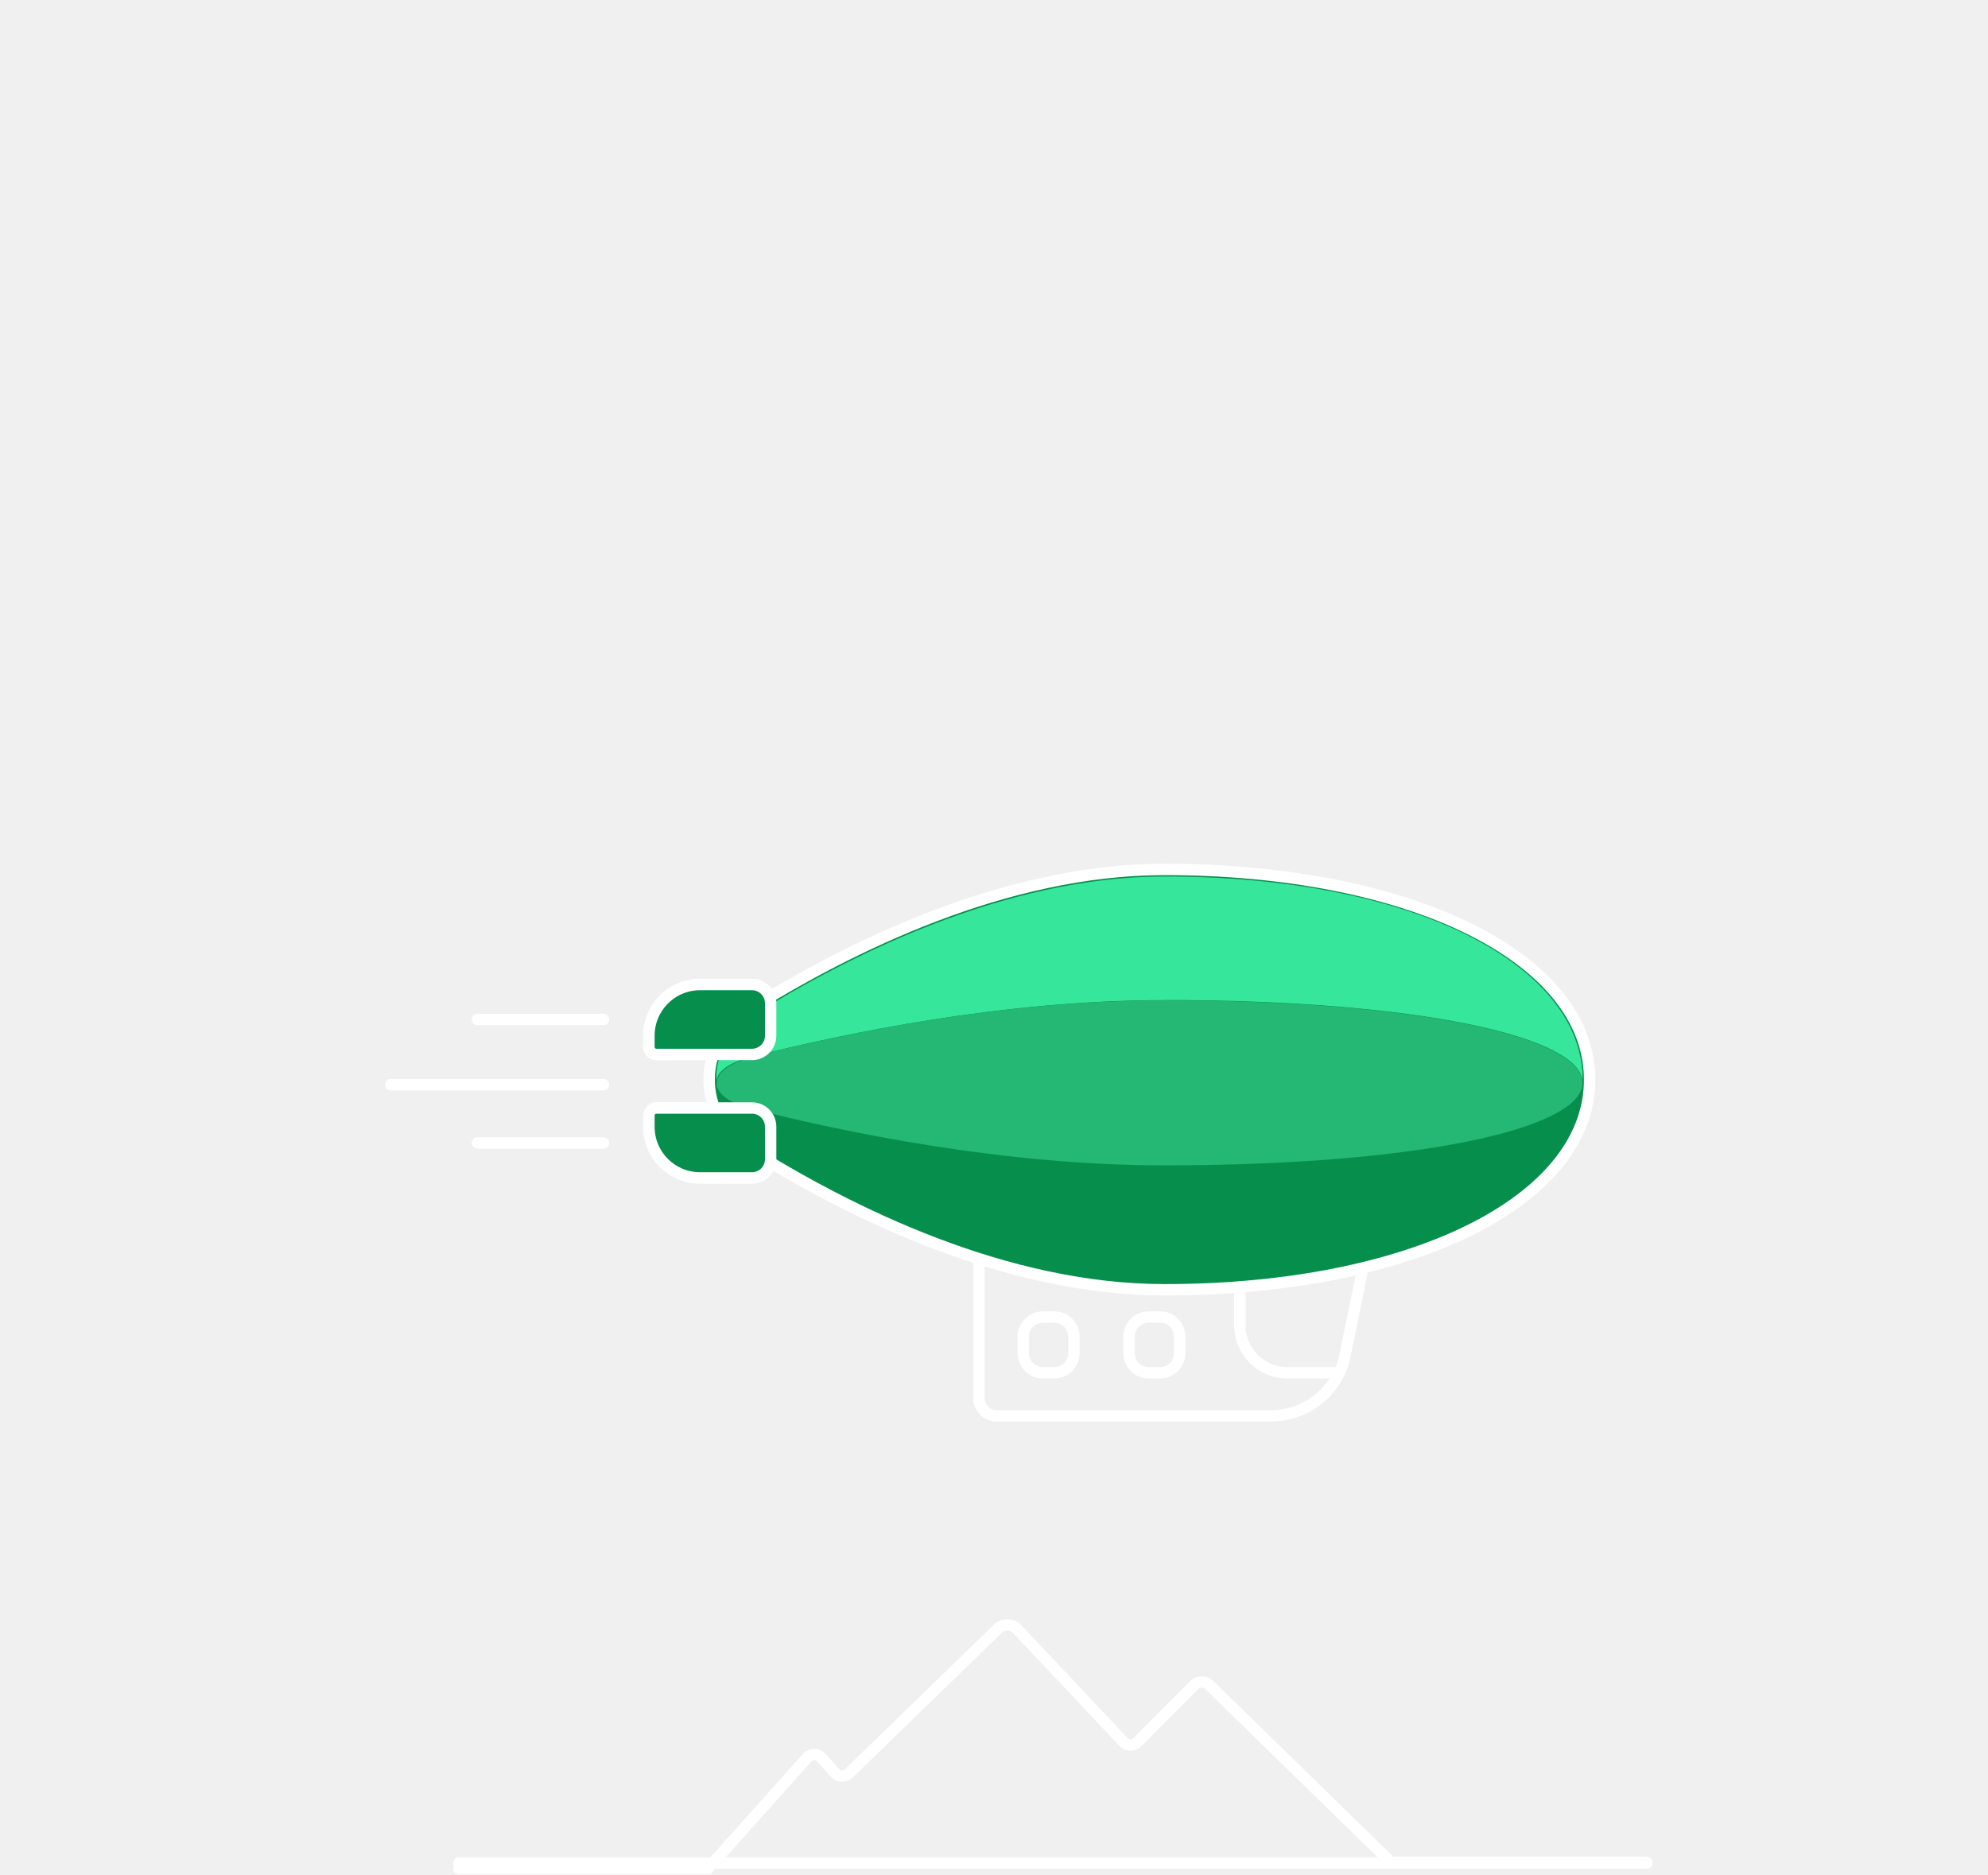
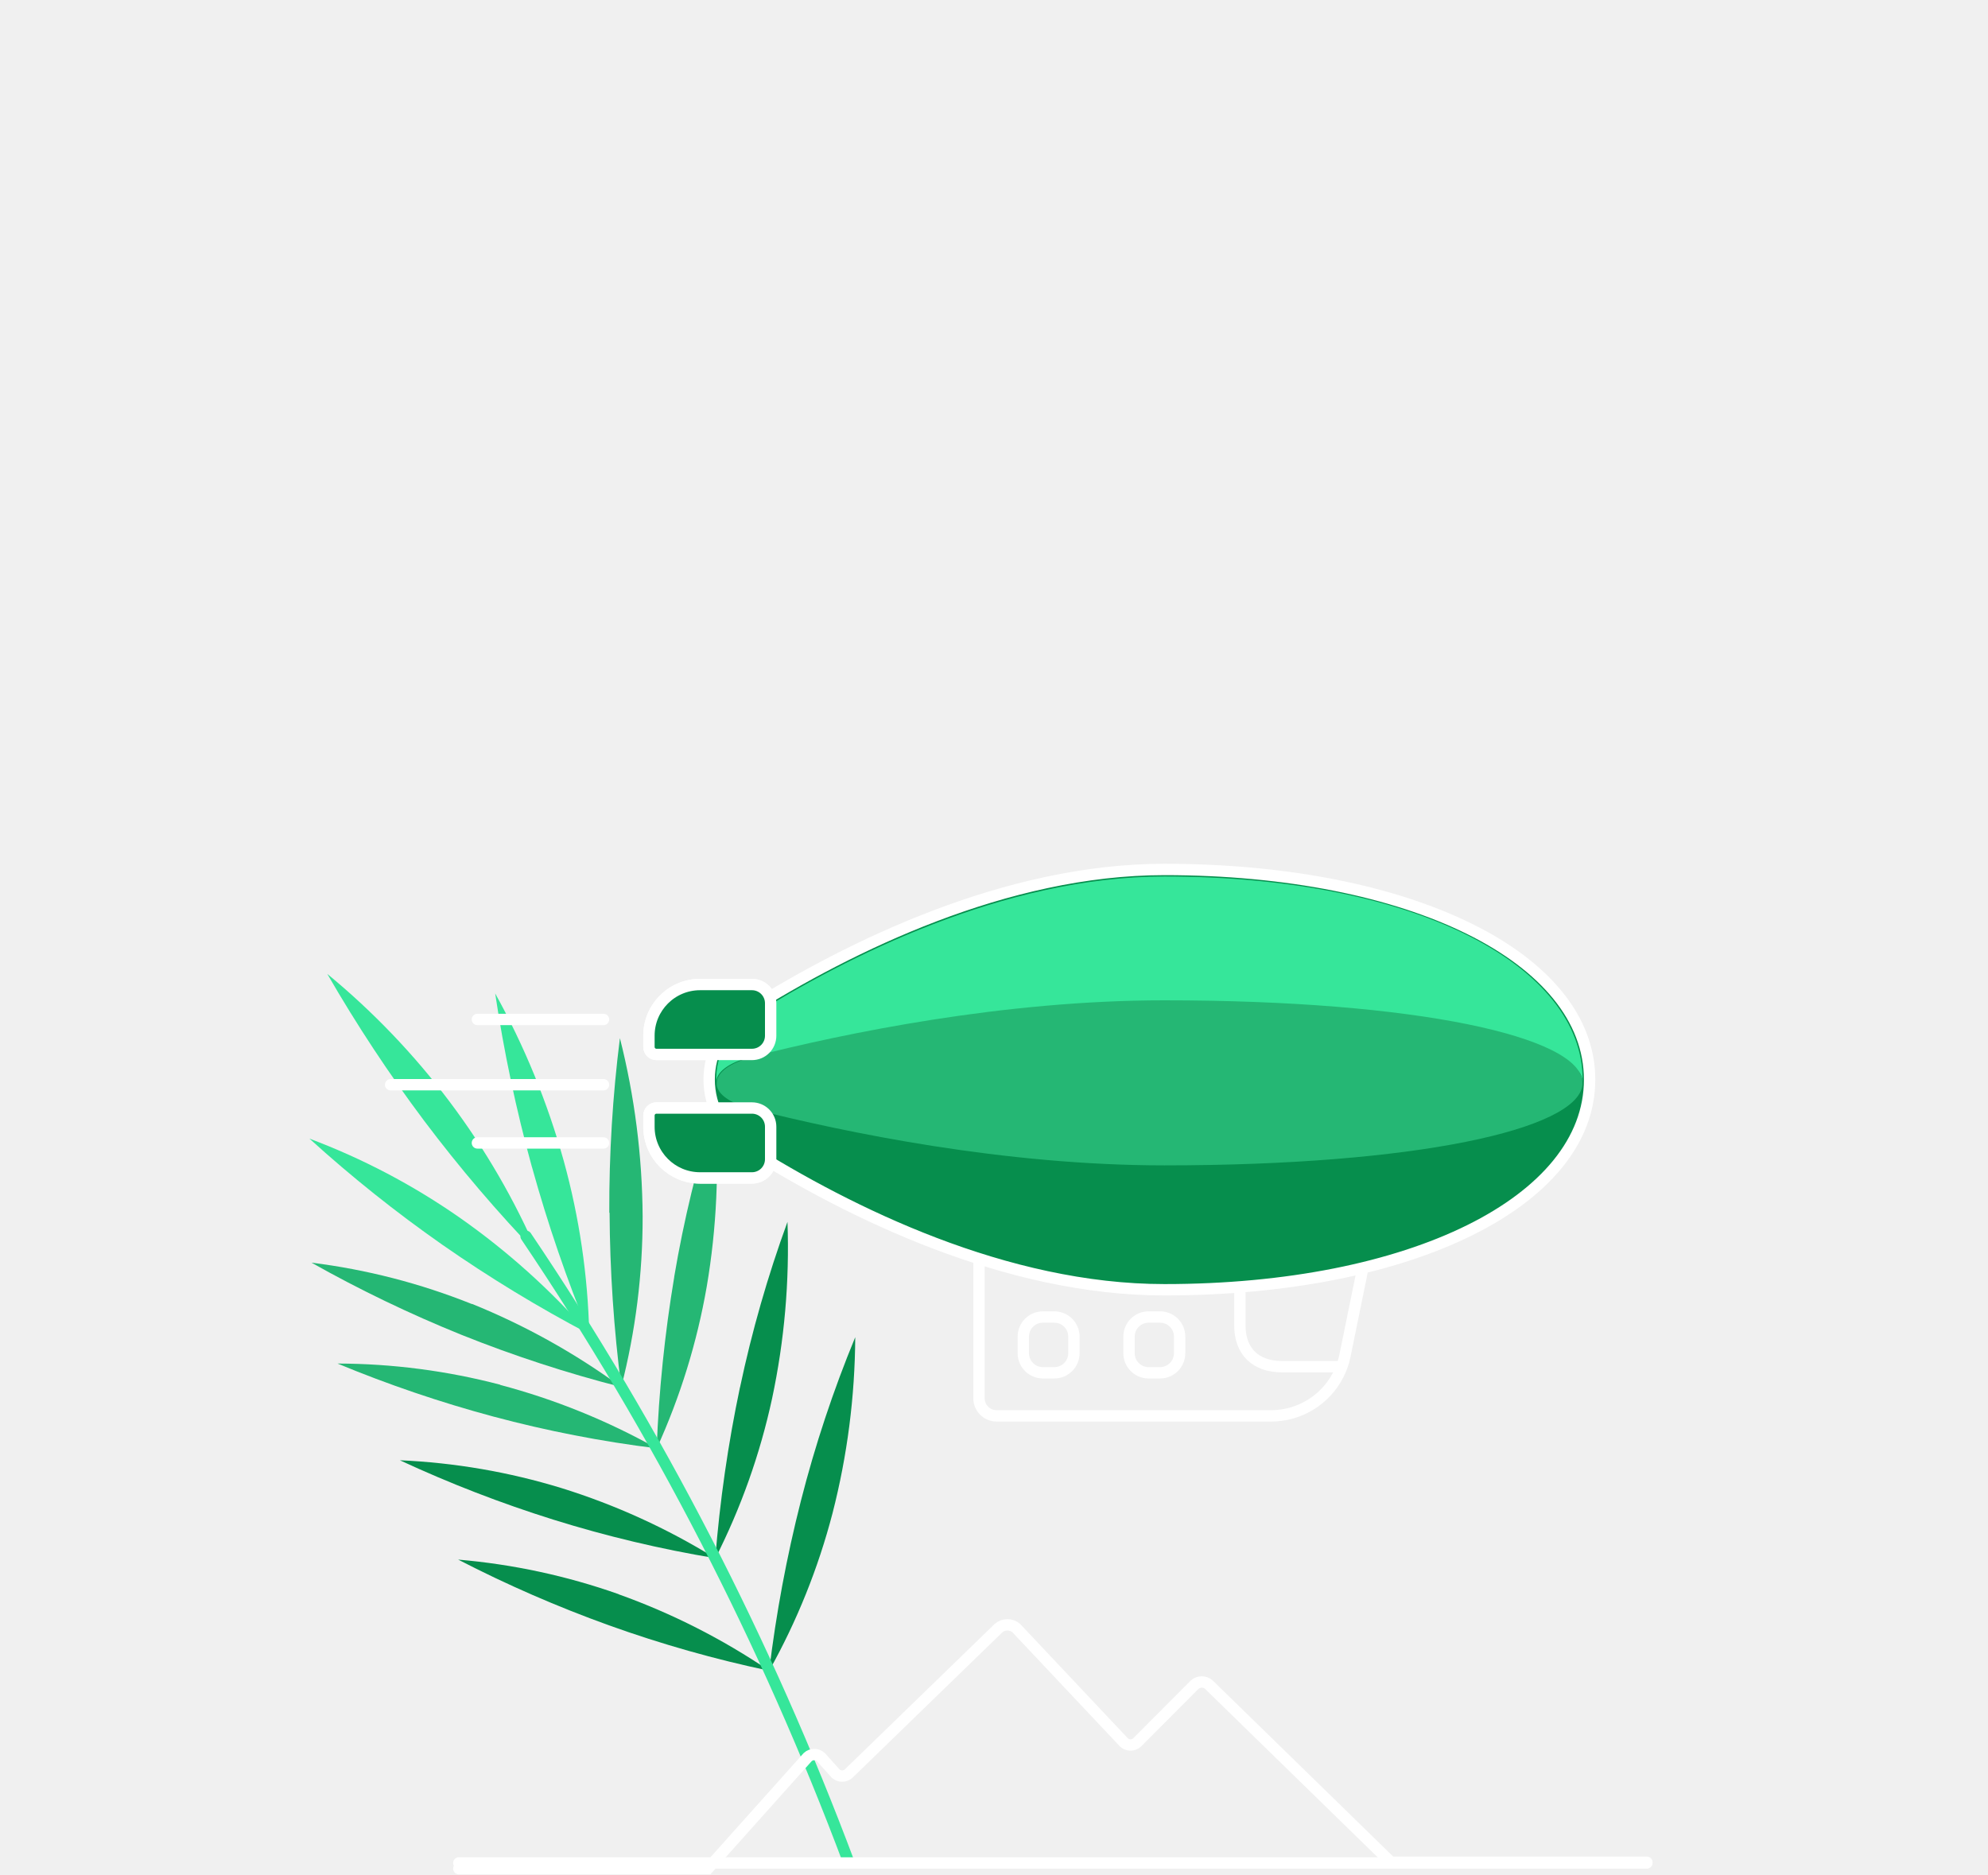
- <svg xmlns="http://www.w3.org/2000/svg" xmlns:xlink="http://www.w3.org/1999/xlink" viewBox="0 0 350 330">
+ <svg xmlns="http://www.w3.org/2000/svg" xmlns:xlink="http://www.w3.org/1999/xlink" id="prize-icon-1" viewBox="0 0 350 330">
+   <defs>
+     <clipPath id="window">
+       <path d="M275,225.43H257.87a17.6,17.6,0,0,1-17.52-17.58V170a17.6,17.6,0,0,1,17.52-17.58H275A17.6,17.6,0,0,1,292.51,170v37.83A17.61,17.61,0,0,1,275,225.43Z" />
+     </clipPath>
+   </defs>
+   <g clip-path="url(#window)">
+     <g transform="translate(220 160)">
+       <line x1="28.18" y1="38.34" x2="91.09" y2="38.34" fill="none" stroke="rgba(255, 255, 255, 0)" stroke-linecap="round" stroke-miterlimit="10" stroke-width="2">
+         <animateTransform attributeName="transform" type="translate" to="-200" dur="2s" begin="2.7s" fill="freeze" />
+         <animate attributeName="stroke" values="             rgba(255, 255, 255, 0);             rgba(255, 255, 255, 1);             rgba(255, 255, 255, 1);             rgba(255, 255, 255, 0)           " keyTimes="0; 0.1; 0.9; 1" begin="2.8s" dur="2s" fill="freeze" />
+       </line>
+       <path d="M41.77,97.54H77.06a12.4,12.4,0,1,1,24.8,0h17.93" transform="translate(-40.77 -69.46)" fill="none" stroke="rgba(255, 255, 255, 0)" stroke-linecap="round" stroke-miterlimit="10" stroke-width="2">
+         <animateTransform attributeName="transform" type="translate" to="-200, -69.46" dur="2s" begin="2.7s" fill="freeze" />
+         <animate attributeName="stroke" values="             rgba(255, 255, 255, 0);             rgba(255, 255, 255, 1);             rgba(255, 255, 255, 1);             rgba(255, 255, 255, 0)           " keyTimes="0; 0.1; 0.9; 1" begin="2.8s" dur="2s" fill="freeze" />
+       </path>
+       <line x1="218.19" y1="23.72" x2="257.97" y2="23.72" fill="none" stroke="rgba(255, 255, 255, 0)" stroke-linecap="round" stroke-miterlimit="10" stroke-width="2">
+         <animateTransform attributeName="transform" type="translate" to="-200" dur="2s" begin="2.7s" fill="freeze" />
+         <animate attributeName="stroke" values="             rgba(255, 255, 255, 0);             rgba(255, 255, 255, 1);             rgba(255, 255, 255, 1);             rgba(255, 255, 255, 0)           " keyTimes="0; 0.1; 0.9; 1" begin="2.8s" dur="2s" fill="freeze" />
+       </line>
+       <path d="M278.75,82.91H251.39a12.4,12.4,0,1,0-24.8,0H208.65" transform="translate(-40.77 -69.46)" fill="none" stroke="#fff" stroke-linecap="round" stroke-miterlimit="10" stroke-width="2">
+         <animateTransform attributeName="transform" type="translate" to="-200, -69.46" dur="2s" begin="2.7s" fill="freeze" />
+         <animate attributeName="stroke" values="             rgba(255, 255, 255, 0);             rgba(255, 255, 255, 1);             rgba(255, 255, 255, 1);             rgba(255, 255, 255, 0)           " keyTimes="0; 0.1; 0.9; 1" begin="2.8s" dur="2s" fill="freeze" />
+       </path>
+       <line x1="246.24" y1="13.45" x2="268.43" y2="13.45" fill="none" stroke="#fff" stroke-linecap="round" stroke-miterlimit="10" stroke-width="2">
+         <animateTransform attributeName="transform" type="translate" to="-200" dur="2s" begin="2.7s" fill="freeze" />
+         <animate attributeName="stroke" values="             rgba(255, 255, 255, 0);             rgba(255, 255, 255, 1);             rgba(255, 255, 255, 1);             rgba(255, 255, 255, 0)           " keyTimes="0; 0.1; 0.9; 1" begin="2.8s" dur="2s" fill="freeze" />
+       </line>
+     </g>
+   </g>
  <g>
-     <g id="engine-1">
-       <path d="M123.23,173.34h9.16a3.29,3.29,0,0,1,3.29,3.3v5.71a3.29,3.29,0,0,1-3.29,3.3H115.57a1.32,1.32,0,0,1-1.32-1.32v-2a9,9,0,0,1,9-9" fill="#068e4d" />
-       <path d="M123.23,173.34h9.16a3.29,3.29,0,0,1,3.29,3.3v5.71a3.29,3.29,0,0,1-3.29,3.3H115.57a1.32,1.32,0,0,1-1.32-1.32v-2A9,9,0,0,1,123.23,173.34Z" fill="none" stroke="#fff" stroke-linecap="round" stroke-linejoin="round" stroke-width="2" />
-       <animateTransform attributeName="transform" type="translate" values="0, -2.5; 0, -2; 0, 2; 0, 2.5; 0, 2; 0, -2; 0, -2.5" keyTimes="0; 0.16; 0.32; 0.5; 0.66; 0.83; 1" dur="1.5s" repeatCount="indefinite" />
+     <g>
+       <g id="columns" style="opacity: 0; animation: show 0.2s 3s forwards;">
+         <path d="M91.14 327.79C89.939 327.684 89.048 326.632 89.14 325.43L102.8 132.26C103.9 116.77 98 110.34 94.05 107.79C93.593 107.481 93.369 106.925 93.486 106.386C93.603 105.846 94.036 105.432 94.58 105.34C103 104 122.18 104 120 134.19L106.43 326.67C106.324 327.866 105.278 328.757 104.08 328.67L91.14 327.79Z" fill="#ffffff" fill-rule="evenodd" opacity="1" stroke="none" />
+         <path d="M124.5 328.17C123.285 328.154 122.313 327.155 122.33 325.94L124.57 132.31C124.76 116.78 118.5 110.7 114.41 108.4C113.94 108.116 113.689 107.576 113.774 107.034C113.86 106.492 114.266 106.055 114.8 105.93C123.16 104.03 142.29 102.93 141.95 133.21L139.7 326.14C139.689 327.355 138.695 328.331 137.48 328.32L124.5 328.17Z" fill="#ffffff" fill-rule="evenodd" opacity="1" stroke="none" />
+       </g>
+       <g id="chair" style="opacity: 0; animation: show 0.4s 2.8s forwards;">
+         <path d="M257.5 259.82L196.76 259.82L196.76 245.63L251.85 245.63C257.325 245.641 261.756 250.085 261.75 255.56C261.744 257.905 259.845 259.805 257.5 259.81" fill="#a67ee5" fill-rule="evenodd" opacity="1" stroke="none" />
+         <path d="M257.5 259.82L196.76 259.82L196.76 245.63L251.85 245.63C257.325 245.641 261.756 250.085 261.75 255.56C261.75 257.909 259.849 259.814 257.5 259.82Z" fill="none" fill-rule="evenodd" opacity="1" stroke="#ffffff" stroke-linecap="butt" stroke-linejoin="miter" stroke-width="2" />
+         <path d="M185.47 328.31L171.5 328.31L165.19 286.72L179.16 286.72L185.47 328.31Z" fill="#a67ee5" fill-rule="evenodd" opacity="1" stroke="none" />
+         <path d="M185.47 328.31L171.5 328.31L165.19 286.72L179.16 286.72L185.47 328.31Z" fill="none" fill-rule="evenodd" opacity="1" stroke="#ffffff" stroke-linecap="butt" stroke-linejoin="miter" stroke-width="2" />
+         <path d="M235.03 328.31L221.06 328.31L214.76 286.72L228.72 286.72L235.03 328.31Z" fill="#a67ee5" fill-rule="evenodd" opacity="1" stroke="none" />
+         <path d="M235.03 328.31L221.06 328.31L214.76 286.72L228.72 286.72L235.03 328.31Z" fill="none" fill-rule="evenodd" opacity="1" stroke="#ffffff" stroke-linecap="butt" stroke-linejoin="miter" stroke-width="2" />
+         <path d="M281.33 272.45L225.44 272.45C222.669 272.45 220.316 270.421 219.91 267.68L209.05 195.44C214.97 190.538 217.052 182.377 214.204 175.238C211.356 168.099 204.229 163.612 196.56 164.13L141.48 164.13L141.16 267L156.93 290.35L204.12 298.74C205.472 299.235 206.9 299.489 208.34 299.49L281.34 299.49C288.812 299.49 294.87 293.432 294.87 285.96C294.87 278.488 288.812 272.43 281.34 272.43" fill="#a67ee5" fill-rule="evenodd" opacity="1" stroke="none" />
+         <path d="M281.33 272.45L225.44 272.45C222.669 272.45 220.316 270.421 219.91 267.68L209.05 195.44C214.97 190.538 217.052 182.377 214.204 175.238C211.356 168.099 204.229 163.612 196.56 164.13L141.48 164.13L141.16 267L156.93 290.35L204.12 298.74C205.472 299.235 206.9 299.489 208.34 299.49L281.34 299.49C288.605 299.208 294.347 293.235 294.345 285.965C294.342 278.695 288.595 272.727 281.33 272.45Z" fill="none" fill-rule="evenodd" opacity="1" stroke="#ffffff" stroke-linecap="butt" stroke-linejoin="miter" stroke-width="2" />
+         <path d="M162.42 267.69L151.56 195.45C157.899 190.205 159.791 181.286 156.127 173.919C152.464 166.553 144.21 162.679 136.203 164.569C128.196 166.458 122.544 173.613 122.56 181.84C122.562 183.619 122.829 185.389 123.35 187.09L138.65 289C139.551 295.051 144.742 299.532 150.86 299.54L223.86 299.54C231.186 299.341 237.022 293.344 237.022 286.015C237.022 278.686 231.186 272.689 223.86 272.49L167.95 272.49C165.181 272.477 162.834 270.448 162.42 267.71" fill="#a67ee5" fill-rule="evenodd" opacity="1" stroke="none" />
+         <path d="M162.42 267.69L151.56 195.45C157.899 190.205 159.791 181.286 156.127 173.919C152.464 166.553 144.21 162.679 136.203 164.569C128.196 166.458 122.544 173.613 122.56 181.84C122.562 183.619 122.829 185.389 123.35 187.09L138.65 289C139.551 295.051 144.742 299.532 150.86 299.54L223.86 299.54C231.186 299.341 237.022 293.344 237.022 286.015C237.022 278.686 231.186 272.689 223.86 272.49L167.95 272.49C165.174 272.475 162.825 270.436 162.42 267.69Z" fill="none" fill-rule="evenodd" opacity="1" stroke="#ffffff" stroke-linecap="butt" stroke-linejoin="miter" stroke-width="2" />
+         <path d="M206.26 259.82L134.26 259.82L132.13 245.63L200.6 245.63C206.075 245.641 210.506 250.085 210.5 255.56C210.495 257.905 208.595 259.805 206.25 259.81" fill="#a67ee5" fill-rule="evenodd" opacity="1" stroke="none" />
+         <path d="M206.26 259.82L134.26 259.82L132.13 245.63L200.6 245.63C206.075 245.641 210.506 250.085 210.5 255.56C210.5 257.905 208.605 259.809 206.26 259.82Z" fill="none" fill-rule="evenodd" opacity="1" stroke="#ffffff" stroke-linecap="butt" stroke-linejoin="miter" stroke-width="2" />
+         <path d="M151.57 195.44L209.05 195.44" fill="none" fill-rule="evenodd" opacity="1" stroke="#ffffff" stroke-linecap="round" stroke-linejoin="miter" stroke-width="2" />
+       </g>
+       <g id="fern" class="prizes__fern">
+         <g class="prizes__fern-wrapper">
+           <path d="M79.18 194C85.426 202.316 90.66 211.346 94.77 220.9C87.606 213.464 80.9 205.599 74.69 197.35C68.488 189.072 62.788 180.43 57.62 171.47C65.673 178.1 72.911 185.663 79.18 194" fill="#36e69a" fill-rule="evenodd" opacity="1" stroke="none" />
+           <path d="M80.94 214.39C89.338 220.276 96.994 227.156 103.74 234.88C94.808 230.187 86.177 224.94 77.9 219.17C69.705 213.439 61.882 207.194 54.48 200.47C63.847 203.987 72.736 208.663 80.94 214.39" fill="#36e69a" fill-rule="evenodd" opacity="1" stroke="none" />
+           <path d="M93.66 205.48C96.427 215.47 99.793 225.284 103.74 234.87C103.5 224.55 101.988 214.3 99.24 204.35C96.386 194.098 92.339 184.217 87.18 174.91C88.723 185.22 90.883 195.429 93.65 205.48" fill="#36e69a" fill-rule="evenodd" opacity="1" stroke="none" />
+           <path d="M107.32 213.52C107.377 223.776 108.065 234.019 109.38 244.19C111.898 234.372 113.161 224.275 113.14 214.14C113.075 203.564 111.732 193.034 109.14 182.78C107.854 192.976 107.229 203.244 107.27 213.52" fill="#25b774" fill-rule="evenodd" opacity="1" stroke="none" />
+           <path d="M83.08 229.56C92.414 233.336 101.245 238.253 109.37 244.2C99.792 241.753 90.385 238.679 81.21 235C72.157 231.339 63.349 227.1 54.84 222.31C64.531 223.516 74.026 225.966 83.09 229.6" fill="#25b774" fill-rule="evenodd" opacity="1" stroke="none" />
+           <path d="M88.06 243.83C97.681 246.377 106.941 250.13 115.62 255C105.908 253.803 96.292 251.932 86.84 249.4C77.506 246.893 68.346 243.777 59.42 240.07C69.09 240.093 78.717 241.347 88.07 243.8" fill="#25b774" fill-rule="evenodd" opacity="1" stroke="none" />
+           <path d="M118.71 224.79C117.033 234.797 115.997 244.901 115.61 255.04C119.756 245.942 122.72 236.351 124.43 226.5C126.18 216.201 126.657 205.726 125.85 195.31C122.772 204.955 120.383 214.807 118.7 224.79" fill="#25b774" fill-rule="evenodd" opacity="1" stroke="none" />
+           <path d="M98.86 262C108.367 264.957 117.462 269.103 125.93 274.34C116.275 272.737 106.742 270.468 97.4 267.55C88.181 264.661 79.162 261.17 70.4 257.1C80.056 257.521 89.619 259.167 98.86 262" fill="#068e4d" fill-rule="evenodd" opacity="1" stroke="none" />
+           <path d="M130.27 244.29C128.179 254.22 126.73 264.274 125.93 274.39C130.454 265.47 133.815 256.006 135.93 246.23C138.105 236.014 139.015 225.569 138.64 215.13C135.168 224.64 132.375 234.385 130.28 244.29" fill="#068e4d" fill-rule="evenodd" opacity="1" stroke="none" />
+           <path d="M108.9 280.69C118.279 284.044 127.196 288.57 135.44 294.16C125.858 292.144 116.426 289.471 107.21 286.16C98.117 282.886 89.248 279.021 80.66 274.59C90.293 275.409 99.783 277.452 108.9 280.67" fill="#068e4d" fill-rule="evenodd" opacity="1" stroke="none" />
+           <path d="M141 264.26C138.499 274.096 136.635 284.084 135.42 294.16C140.302 285.429 144.049 276.11 146.57 266.43C149.173 256.3 150.516 245.889 150.57 235.43C146.702 244.801 143.504 254.436 141 264.26" fill="#068e4d" fill-rule="evenodd" opacity="1" stroke="none" />
+           <path d="M92.62 217.67C115.835 252.089 134.92 289.12 149.48 328" fill="none" fill-rule="evenodd" opacity="1" stroke="#36e69a" stroke-linecap="round" stroke-linejoin="round" stroke-width="2" />
+         </g>
+       </g>
+       <animateTransform xlink:href="#chair" attributeName="transform" type="translate" from="-100" to="0" begin="2.8s" dur="0.4s" keyTimes="0; 1" calcMode="spline" keySplines="0.43 0.78 0.49 0.99" fill="freeze" />
+       <animateTransform xlink:href="#columns" attributeName="transform" type="translate" from="-100" to="0" begin="3s" dur="0.2s" keyTimes="0; 1" calcMode="spline" keySplines="0.43 0.78 0.49 0.99" fill="freeze" />
+       <animateTransform xlink:href="#fern" attributeName="transform" type="translate" from="-100" to="0" begin="2.9s" dur="0.3s" keyTimes="0; 1" calcMode="spline" keySplines="0.43 0.78 0.49 0.99" fill="freeze" additive="sum" />
    </g>
-     <g id="engine-2">
-       <path d="M123.23,207.39h9.16a3.29,3.29,0,0,0,3.29-3.3v-5.71a3.29,3.29,0,0,0-3.29-3.3H115.57a1.32,1.32,0,0,0-1.32,1.32v2a9,9,0,0,0,9,9" fill="#068e4d" />
-       <path d="M123.23,207.39h9.16a3.29,3.29,0,0,0,3.29-3.3v-5.71a3.29,3.29,0,0,0-3.29-3.3H115.57a1.32,1.32,0,0,0-1.32,1.32v2A9,9,0,0,0,123.23,207.39Z" fill="none" stroke="#fff" stroke-linecap="round" stroke-linejoin="round" stroke-width="2" />
-       <animateTransform attributeName="transform" type="translate" values="0, -2.5; 0, -2; 0, 2; 0, 2.5; 0, 2; 0, -2; 0, -2.5" keyTimes="0; 0.16; 0.32; 0.5; 0.66; 0.83; 1" dur="1.5s" repeatCount="indefinite" />
+     <g style="animation: hide 0.4s 3s forwards;">
+       <g id="engine-1">
+         <path d="M123.23,173.34h9.16a3.29,3.29,0,0,1,3.29,3.3v5.71a3.29,3.29,0,0,1-3.29,3.3H115.57a1.32,1.32,0,0,1-1.32-1.32v-2a9,9,0,0,1,9-9" fill="#068e4d" />
+         <path d="M123.23,173.34h9.16a3.29,3.29,0,0,1,3.29,3.3v5.71a3.29,3.29,0,0,1-3.29,3.3H115.57a1.32,1.32,0,0,1-1.32-1.32v-2A9,9,0,0,1,123.23,173.34Z" fill="none" stroke="#fff" stroke-linecap="round" stroke-linejoin="round" stroke-width="2" />
+         <animateTransform attributeName="transform" type="translate" values="0, -2.5; 0, -2; 0, 2; 0, 2.5; 0, 2; 0, -2; 0, -2.5" keyTimes="0; 0.16; 0.32; 0.5; 0.66; 0.83; 1" dur="1.5s" repeatCount="indefinite" />
+       </g>
+       <g id="engine-2">
+         <path d="M123.23,207.39h9.16a3.29,3.29,0,0,0,3.29-3.3v-5.71a3.29,3.29,0,0,0-3.29-3.3H115.57a1.32,1.32,0,0,0-1.32,1.32v2a9,9,0,0,0,9,9" fill="#068e4d" />
+         <path d="M123.23,207.39h9.16a3.29,3.29,0,0,0,3.29-3.3v-5.71a3.29,3.29,0,0,0-3.29-3.3H115.57a1.32,1.32,0,0,0-1.32,1.32v2A9,9,0,0,0,123.23,207.39Z" fill="none" stroke="#fff" stroke-linecap="round" stroke-linejoin="round" stroke-width="2" />
+         <animateTransform attributeName="transform" type="translate" values="0, -2.5; 0, -2; 0, 2; 0, 2.5; 0, 2; 0, -2; 0, -2.5" keyTimes="0; 0.16; 0.32; 0.5; 0.66; 0.83; 1" dur="1.5s" repeatCount="indefinite" />
+       </g>
+       <path d="M175.44,249.28h48.36a13.27,13.27,0,0,0,13-10.65l3.74-18.32H172.36v25.89A3.09,3.09,0,0,0,175.44,249.28Z" fill="none" stroke="#fff" stroke-linecap="round" stroke-linejoin="round" stroke-width="2">
+         <animate attributeName="d" values="           M182.626 246.951L213.613 247.304C219.928 247.3 233.875 243.488 235.122 237.296L240.567 220.283L172.387 220.283L176.273 241.868C176.278 243.566 180.928 246.946 182.626 246.951Z;           M182.161 248.108L214.548 248.299C220.864 248.294 234.42 244.021 235.667 237.829L240.567 220.283L172.387 220.283L175.246 242.494C175.252 244.193 180.462 248.102 182.161 248.108Z;             M175.44 249.28L223.8 249.28C230.116 249.276 235.553 244.821 236.8 238.63L240.54 220.31L172.36 220.31L172.36 246.2C172.365 247.899 173.741 249.275 175.44 249.28Z;             M182.161 248.108L214.548 248.299C220.864 248.294 234.42 244.021 235.667 237.829L240.567 220.283L172.387 220.283L175.246 242.494C175.252 244.193 180.462 248.102 182.161 248.108Z;             M182.626 246.951L213.613 247.304C219.928 247.3 233.875 243.488 235.122 237.296L240.567 220.283L172.387 220.283L176.273 241.868C176.278 243.566 180.928 246.946 182.626 246.951Z;           " dur="0.75s" repeatCount="indefinite" />
+       </path>
+       <path d="M 236.095,240.623 L 225.655,240.623 C 221.077,240.606 218.29,237.958 218.29,233.38 V 220.31" fill="none" stroke="#fff" stroke-linecap="round" stroke-miterlimit="10" stroke-width="2">
+         <animate attributeName="d" values="           M234.604 238.358L226.273 238.373C221.695 238.357 217.767 234.864 217.767 230.286L218.317 220.283;           M234.951 239.135L226.49 239.357C221.913 239.34 218.276 236.019 218.276 231.441L218.317 220.283;             M235.79 241.69L226.57 241.69C221.992 241.673 218.29 237.958 218.29 233.38L218.29 220.31;             M234.951 239.135L226.49 239.357C221.913 239.34 218.276 236.019 218.276 231.441L218.317 220.283;             M234.604 238.358L226.273 238.373C221.695 238.357 217.767 234.864 217.767 230.286L218.317 220.283;           " dur="0.75s" repeatCount="indefinite" />
+       </path>
    </g>
-     <path d="M175.44,249.28h48.36a13.27,13.27,0,0,0,13-10.65l3.74-18.32H172.36v25.89A3.09,3.09,0,0,0,175.44,249.28Z" fill="none" stroke="#fff" stroke-linecap="round" stroke-linejoin="round" stroke-width="2" />
-     <path d="M235.79,241.69h-9.22a8.31,8.31,0,0,1-8.28-8.31V220.31" fill="none" stroke="#fff" stroke-linecap="round" stroke-miterlimit="10" stroke-width="2" />
-     <path d="M204.25,231.88h-2.05a3.45,3.45,0,0,0-3.43,3.45v2.92a3.45,3.45,0,0,0,3.43,3.45h2.05a3.45,3.45,0,0,0,3.43-3.45v-2.92A3.44,3.44,0,0,0,204.25,231.88Z" fill="none" stroke="#fff" stroke-linecap="round" stroke-linejoin="round" stroke-width="2" />
-     <path d="M185.64,231.88h-2.05a3.45,3.45,0,0,0-3.43,3.45v2.92a3.45,3.45,0,0,0,3.43,3.45h2.05a3.45,3.45,0,0,0,3.43-3.45v-2.92A3.45,3.45,0,0,0,185.64,231.88Z" fill="none" stroke="#fff" stroke-linecap="round" stroke-linejoin="round" stroke-width="2" />
-     <path d="M205,227.08c43.38,0,74.86-15.55,74.86-37s-31.48-37-74.86-37c-27.94,0-55.36,13.53-73.46,24.87a14.3,14.3,0,0,0,0,24.21c18.09,11.33,45.52,24.87,73.46,24.87" fill="#068e4d" />
-     <path d="M205,227.08c43.38,0,74.86-15.55,74.86-37s-31.48-37-74.86-37c-27.94,0-55.36,13.53-73.46,24.87a14.3,14.3,0,0,0,0,24.21C149.63,213.54,177.06,227.08,205,227.08Z" fill="none" stroke="#fff" stroke-width="2" />
-     <path d="M205,176.09c-28.23,0-56.07,5.76-72.81,10-3.95,1-6,2.66-6.08,4.34A12.93,12.93,0,0,1,132.18,179c16.74-10.5,44.58-24.68,72.81-24.68,44.81,0,73.64,16,73.64,35.75,0,0.12,0,.24,0,0.37-0.37-7.95-29.1-14.37-73.63-14.37" fill="#36e69a" />
-     <path d="M132.18,195.12c16.74,4.27,44.58,10,72.81,10,44.14,0,72.75-6.32,73.6-14.18-0.86,19.34-29.45,34.86-73.6,34.86-28.23,0-56.07-14.19-72.81-24.68a12.88,12.88,0,0,1-6-10.18c0.26,1.61,2.26,3.18,6,4.14" fill="#068e4d" />
-     <path d="M132.18,186.12c16.74-4.27,44.58-10,72.81-10,44.53,0,73.26,6.43,73.61,14.38,0,0.17,0,.34,0,0.51-0.85,7.86-29.45,14.17-73.6,14.17-28.23,0-56.07-5.76-72.81-10-3.79-1-5.79-2.53-6-4.13l0-.51c0.13-1.69,2.15-3.36,6.1-4.37" fill="#25b774" />
-     <g id="engine-3">
-       <path d="M123.23,173.34h9.16a3.29,3.29,0,0,1,3.29,3.3v5.71a3.29,3.29,0,0,1-3.29,3.3H115.57a1.32,1.32,0,0,1-1.32-1.32v-2a9,9,0,0,1,9-9" fill="#068e4d" />
-       <path d="M123.23,173.34h9.16a3.29,3.29,0,0,1,3.29,3.3v5.71a3.29,3.29,0,0,1-3.29,3.3H115.57a1.32,1.32,0,0,1-1.32-1.32v-2A9,9,0,0,1,123.23,173.34Z" fill="none" stroke="#fff" stroke-linecap="round" stroke-linejoin="round" stroke-width="2" />
-       <animateTransform attributeName="transform" type="translate" values="0, 2.5; 0, 2; 0, -2; 0, -2.5; 0, -2; 0, 2; 0, 2.5" keyTimes="0; 0.16; 0.32; 0.5; 0.66; 0.83; 1" dur="1.5s" repeatCount="indefinite" />
-     </g>
-     <g id="engine-4">
-       <path d="M123.23,207.39h9.16a3.29,3.29,0,0,0,3.29-3.3v-5.71a3.29,3.29,0,0,0-3.29-3.3H115.57a1.32,1.32,0,0,0-1.32,1.32v2a9,9,0,0,0,9,9" fill="#068e4d" />
-       <path d="M123.23,207.39h9.16a3.29,3.29,0,0,0,3.29-3.3v-5.71a3.29,3.29,0,0,0-3.29-3.3H115.57a1.32,1.32,0,0,0-1.32,1.32v2A9,9,0,0,0,123.23,207.39Z" fill="none" stroke="#fff" stroke-linecap="round" stroke-linejoin="round" stroke-width="2" />
-       <animateTransform attributeName="transform" type="translate" values="0, 2.5; 0, 2; 0, -2; 0, -2.5; 0, -2; 0, 2; 0, 2.5" dur="1.5s" repeatCount="indefinite" />
+     <path d="M204.25,231.88h-2.05a3.45,3.45,0,0,0-3.43,3.45v2.92a3.45,3.45,0,0,0,3.43,3.45h2.05a3.45,3.45,0,0,0,3.43-3.45v-2.92A3.44,3.44,0,0,0,204.25,231.88Z" fill="none" stroke="#fff" stroke-linecap="round" stroke-linejoin="round" stroke-width="2">
+       <animate attributeName="d" values="         M204.354 230.8L202.13 230.796C200.232 230.807 198.774 232.126 198.774 234.023L198.729 237.114C198.729 239.012 199.781 240.213 201.679 240.224L204.541 240.201C206.438 240.19 207.517 238.779 207.517 236.881L207.479 233.753C207.485 231.853 206.254 230.805 204.354 230.8Z;         M204.487 231.135L201.815 231.105C199.918 231.116 198.543 232.496 198.543 234.394L198.597 237.567C198.597 239.465 199.687 240.817 201.585 240.828L204.63 240.863C206.527 240.852 207.526 239.393 207.526 237.495L207.525 234.346C207.531 232.446 206.387 231.141 204.487 231.135Z;           M204.25 231.88L202.2 231.88C200.302 231.891 198.77 233.432 198.77 235.33L198.77 238.25C198.77 240.148 200.302 241.689 202.2 241.7L204.25 241.7C206.148 241.689 207.68 240.148 207.68 238.25L207.68 235.33C207.686 233.43 206.15 231.886 204.25 231.88Z;           M204.487 231.135L201.815 231.105C199.918 231.116 198.543 232.496 198.543 234.394L198.597 237.567C198.597 239.465 199.687 240.817 201.585 240.828L204.63 240.863C206.527 240.852 207.526 239.393 207.526 237.495L207.525 234.346C207.531 232.446 206.387 231.141 204.487 231.135Z;           M204.354 230.8L202.13 230.796C200.232 230.807 198.774 232.126 198.774 234.023L198.729 237.114C198.729 239.012 199.781 240.213 201.679 240.224L204.541 240.201C206.438 240.19 207.517 238.779 207.517 236.881L207.479 233.753C207.485 231.853 206.254 230.805 204.354 230.8Z;         " dur="0.75s" repeatCount="4" />
+       <animate attributeName="d" from="M204.25 231.88L202.2 231.88C200.302 231.891 198.77 233.432 198.77 235.33L198.77 238.25C198.77 240.148 200.302 241.689 202.2 241.7L204.25 241.7C206.148 241.689 207.68 240.148 207.68 238.25L207.68 235.33C207.686 233.43 206.15 231.886 204.25 231.88Z" to="M275 225.43L257.87 225.43C248.189 225.386 240.361 217.531 240.35 207.85L240.35 170C240.361 160.319 248.189 152.464 257.87 152.42L275 152.42C284.677 152.469 292.499 160.323 292.51 170L292.51 207.83C292.505 217.513 284.683 225.375 275 225.43Z" dur="0.3s" begin="3s" keyTimes="0; 1" calcMode="spline" keySplines="0.43 0.78 0.49 0.99" fill="freeze" />
+     </path>
+     <g style="animation: hide 0.4s 3s forwards;">
+       <path d="M185.64,231.88h-2.05a3.45,3.45,0,0,0-3.43,3.45v2.92a3.45,3.45,0,0,0,3.43,3.45h2.05a3.45,3.45,0,0,0,3.43-3.45v-2.92A3.45,3.45,0,0,0,185.64,231.88Z" fill="none" stroke="#fff" stroke-linecap="round" stroke-linejoin="round" stroke-width="2">
+         <animate attributeName="d" values="           M188.27 230.593L184.974 230.652C183.077 230.663 181.671 232.032 181.671 233.93L182.156 237.138C182.156 239.036 183.59 240.245 185.487 240.256L188.218 240.173C190.116 240.162 191.073 239.357 191.073 237.459L190.916 234.065C190.916 232.167 190.168 230.604 188.27 230.593Z;           M188.131 230.887L184.98 230.856C183.082 230.867 181.434 232.324 181.434 234.222L181.72 237.456C181.72 239.354 183.296 240.779 185.193 240.79L188.229 240.989C190.126 240.978 191.073 239.357 191.073 237.459L190.899 234.16C190.9 232.262 190.028 230.898 188.131 230.887Z;             M185.64 231.88L183.59 231.88C181.692 231.891 180.16 233.432 180.16 235.33L180.16 238.25C180.16 240.148 181.692 241.689 183.59 241.7L185.64 241.7C187.538 241.689 189.07 240.148 189.07 238.25L189.07 235.33C189.07 233.432 187.538 231.891 185.64 231.88Z;             M188.131 230.887L184.98 230.856C183.082 230.867 181.434 232.324 181.434 234.222L181.72 237.456C181.72 239.354 183.296 240.779 185.193 240.79L188.229 240.989C190.126 240.978 191.073 239.357 191.073 237.459L190.899 234.16C190.9 232.262 190.028 230.898 188.131 230.887Z;             M188.27 230.593L184.974 230.652C183.077 230.663 181.671 232.032 181.671 233.93L182.156 237.138C182.156 239.036 183.59 240.245 185.487 240.256L188.218 240.173C190.116 240.162 191.073 239.357 191.073 237.459L190.916 234.065C190.916 232.167 190.168 230.604 188.27 230.593Z;           " dur="0.75s" repeatCount="indefinite" />
+       </path>
+       <path d="M205,227.08c43.38,0,74.86-15.55,74.86-37s-31.48-37-74.86-37c-27.94,0-55.36,13.53-73.46,24.87a14.3,14.3,0,0,0,0,24.21c18.09,11.33,45.52,24.87,73.46,24.87" fill="#068e4d" />
+       <path d="M205,227.08c43.38,0,74.86-15.55,74.86-37s-31.48-37-74.86-37c-27.94,0-55.36,13.53-73.46,24.87a14.3,14.3,0,0,0,0,24.21C149.63,213.54,177.06,227.08,205,227.08Z" fill="none" stroke="#fff" stroke-width="2" />
+       <path d="m 200,187.09 c -28.23,0 -51.57,-0.74 -67.81,-1 -3.95,1 -6,2.66 -6.08,4.34 -0.166,-4.621 2.148,-8.98 6.07,-11.43 16.74,-10.5 44.58,-24.68 72.81,-24.68 44.81,0 73.64,16 73.64,35.75 v 0.37 c -0.37,-7.95 -27.6,-2.87 -72.13,-2.87" fill="#36e69a" />
+       <path d="M132.18,195.12c16.74,4.27,44.58,10,72.81,10,44.14,0,72.75-6.32,73.6-14.18-0.86,19.34-29.45,34.86-73.6,34.86-28.23,0-56.07-14.19-72.81-24.68a12.88,12.88,0,0,1-6-10.18c0.26,1.61,2.26,3.18,6,4.14" fill="#068e4d" />
+       <path id="ball-center" d="M132.18,186.12c16.74-4.27,44.58-10,72.81-10,44.53,0,73.26,6.43,73.61,14.38,0,0.17,0,.34,0,0.51-0.85,7.86-29.45,14.17-73.6,14.17-28.23,0-56.07-5.76-72.81-10-3.79-1-5.79-2.53-6-4.13l0-.51c0.13-1.69,2.15-3.36,6.1-4.37" fill="#25b774">
+         <animate attributeName="d" values="             m 132.18,186.12 c 16.74,-4.27 44.471,-6.304 72.701,-6.304 44.53,0 73.369,2.734 73.719,10.684 v 0.51 c -0.85,7.86 -29.233,17.757 -73.383,17.757 -28.23,0 -56.287,-9.347 -73.027,-13.587 -3.79,-1 -5.79,-2.53 -6,-4.13 v -0.51 c 0.13,-1.69 2.15,-3.36 6.1,-4.37;             m 132.18,186.12 c 16.74,-4.27 44.471,-7.065 72.701,-7.065 44.53,0 73.369,3.495 73.719,11.445 v 0.51 c -0.85,7.86 -29.233,17.105 -73.383,17.105 -28.23,0 -56.287,-8.695 -73.027,-12.935 -3.79,-1 -5.79,-2.53 -6,-4.13 v -0.51 c 0.13,-1.69 2.15,-3.36 6.1,-4.37;             m 132.18,186.12 c 16.74,-4.27 44.58,-13.261 72.81,-13.261 44.53,0 73.26,9.691 73.61,17.641 v 0.51 c -0.85,7.86 -29.559,10.909 -73.709,10.909 -28.23,0 -55.961,-2.499 -72.701,-6.739 -3.79,-1 -5.79,-2.53 -6,-4.13 v -0.51 c 0.13,-1.69 2.15,-3.36 6.1,-4.37;             m 132.18,186.12 c 16.74,-4.27 44.689,-13.804 72.919,-13.804 44.53,0 73.151,10.234 73.501,18.184 v 0.51 c -0.85,7.86 -29.45,10.148 -73.6,10.148 -28.23,0 -56.07,-1.738 -72.81,-5.978 -3.79,-1 -5.79,-2.53 -6,-4.13 v -0.51 c 0.13,-1.69 2.15,-3.36 6.1,-4.37;             m 132.18,186.12 c 16.74,-4.27 44.58,-13.261 72.81,-13.261 44.53,0 73.26,9.691 73.61,17.641 v 0.51 c -0.85,7.86 -29.559,10.909 -73.709,10.909 -28.23,0 -55.961,-2.499 -72.701,-6.739 -3.79,-1 -5.79,-2.53 -6,-4.13 v -0.51 c 0.13,-1.69 2.15,-3.36 6.1,-4.37;             m 132.18,186.12 c 16.74,-4.27 44.471,-7.065 72.701,-7.065 44.53,0 73.369,3.495 73.719,11.445 v 0.51 c -0.85,7.86 -29.233,17.105 -73.383,17.105 -28.23,0 -56.287,-8.695 -73.027,-12.935 -3.79,-1 -5.79,-2.53 -6,-4.13 v -0.51 c 0.13,-1.69 2.15,-3.36 6.1,-4.37;             m 132.18,186.12 c 16.74,-4.27 44.471,-6.304 72.701,-6.304 44.53,0 73.369,2.734 73.719,10.684 v 0.51 c -0.85,7.86 -29.233,17.757 -73.383,17.757 -28.23,0 -56.287,-9.347 -73.027,-13.587 -3.79,-1 -5.79,-2.53 -6,-4.13 v -0.51 c 0.13,-1.69 2.15,-3.36 6.1,-4.37;           " keyTimes="0; 0.16; 0.33; 0.5; 0.66; 0.83; 1" dur="1.5s" repeatCount="indefinite" />
+       </path>
+       <g id="engine-3">
+         <path d="M123.23,173.34h9.16a3.29,3.29,0,0,1,3.29,3.3v5.71a3.29,3.29,0,0,1-3.29,3.3H115.57a1.32,1.32,0,0,1-1.32-1.32v-2a9,9,0,0,1,9-9" fill="#068e4d" />
+         <path d="M123.23,173.34h9.16a3.29,3.29,0,0,1,3.29,3.3v5.71a3.29,3.29,0,0,1-3.29,3.3H115.57a1.32,1.32,0,0,1-1.32-1.32v-2A9,9,0,0,1,123.23,173.34Z" fill="none" stroke="#fff" stroke-linecap="round" stroke-linejoin="round" stroke-width="2" />
+         <animateTransform attributeName="transform" type="translate" values="0, 2.5; 0, 2; 0, -2; 0, -2.5; 0, -2; 0, 2; 0, 2.5" keyTimes="0; 0.16; 0.32; 0.5; 0.66; 0.83; 1" dur="1.5s" repeatCount="indefinite" />
+       </g>
+       <g id="engine-4">
+         <path d="M123.23,207.39h9.16a3.29,3.29,0,0,0,3.29-3.3v-5.71a3.29,3.29,0,0,0-3.29-3.3H115.57a1.32,1.32,0,0,0-1.32,1.32v2a9,9,0,0,0,9,9" fill="#068e4d" />
+         <path d="M123.23,207.39h9.16a3.29,3.29,0,0,0,3.29-3.3v-5.71a3.29,3.29,0,0,0-3.29-3.3H115.57a1.32,1.32,0,0,0-1.32,1.32v2A9,9,0,0,0,123.23,207.39Z" fill="none" stroke="#fff" stroke-linecap="round" stroke-linejoin="round" stroke-width="2" />
+         <animateTransform attributeName="transform" type="translate" values="0, 2.5; 0, 2; 0, -2; 0, -2.5; 0, -2; 0, 2; 0, 2.5" dur="1.5s" repeatCount="indefinite" />
+       </g>
    </g>
  </g>
  <line id="cloud-line-1" x1="68.95" y1="107.8" x2="131.86" y2="107.8" fill="none" stroke="rgba(255, 255, 255, 0)" stroke-linecap="round" stroke-miterlimit="10" stroke-width="2" />
  <animateTransform xlink:href="#cloud-line-1" attributeName="transform" type="translate" from="180" to="-50" dur="2s" begin="0.6s" fill="freeze" />
  <animate id="start" xlink:href="#cloud-line-1" attributeName="stroke" values="         rgba(255, 255, 255, 0);         rgba(255, 255, 255, 1);         rgba(255, 255, 255, 1);         rgba(255, 255, 255, 0)       " keyTimes="0; 0.1; 0.9; 1" begin="0.6s" dur="2s" fill="freeze" />
  <g>
    <path id="cloud-top-1" d="M41.77,97.54H77.06a12.4,12.4,0,1,1,24.8,0h17.93" fill="none" stroke="rgba(255, 255, 255, 0)" stroke-linecap="round" stroke-miterlimit="10" stroke-width="2" />
    <animateTransform xlink:href="#cloud-top-1" attributeName="transform" type="translate" from="200" to="-50" begin="0.6s" dur="2s" fill="freeze" />
    <animate xlink:href="#cloud-top-1" attributeName="stroke" values="           rgba(255, 255, 255, 0);           rgba(255, 255, 255, 1);           rgba(255, 255, 255, 1);           rgba(255, 255, 255, 0)         " keyTimes="0; 0.1; 0.9; 1" begin="0.6s" dur="2s" fill="freeze" />
  </g>
  <line id="cloud-line-2" x1="258.96" y1="93.19" x2="298.74" y2="93.19" fill="none" stroke="rgba(255, 255, 255, 0)" stroke-linecap="round" stroke-miterlimit="10" stroke-width="2" />
  <animateTransform xlink:href="#cloud-line-2" attributeName="transform" type="translate" from="0" to="-150" begin="start.begin+1.5s" dur="2s" fill="freeze" />
  <animate xlink:href="#cloud-line-2" attributeName="stroke" values="         rgba(255, 255, 255, 0);         rgba(255, 255, 255, 1);         rgba(255, 255, 255, 1);         rgba(255, 255, 255, 0)       " keyTimes="0; 0.1; 0.9; 1" begin="start.begin+1.5s" dur="2s" fill="freeze" />
  <g id="cloud-top-2">
    <path id="cloud-top-2-path" d="M278.75,82.91H251.39a12.4,12.4,0,1,0-24.8,0H208.65" fill="none" stroke="rgba(255, 255, 255, 0)" stroke-linecap="round" stroke-miterlimit="10" stroke-width="2" />
    <line id="cloud-top-2-line" x1="287.01" y1="82.91" x2="309.21" y2="82.91" fill="none" stroke="rgba(255, 255, 255, 0)" stroke-linecap="round" stroke-miterlimit="10" stroke-width="2" />
  </g>
  <animateTransform xlink:href="#cloud-top-2" attributeName="transform" type="translate" from="0" to="-170" begin="start.begin+1.5s" dur="2s" fill="freeze" />
  <animate xlink:href="#cloud-top-2-path" attributeName="stroke" values="         rgba(255, 255, 255, 0);         rgba(255, 255, 255, 1);         rgba(255, 255, 255, 1);         rgba(255, 255, 255, 0)       " keyTimes="0; 0.1; 0.9; 1" begin="start.begin+1.5s" dur="2s" fill="freeze" />
  <animate xlink:href="#cloud-top-2-line" attributeName="stroke" values="         rgba(255, 255, 255, 0);         rgba(255, 255, 255, 1);         rgba(255, 255, 255, 1);         rgba(255, 255, 255, 0)       " keyTimes="0; 0.1; 0.9; 1" begin="start.begin+1.5s" dur="2s" fill="freeze" />
-   <line id="airship-trail-1" x1="106.25" y1="179.49" x2="84.05" y2="179.49" fill="none" stroke="#fff" stroke-linecap="round" stroke-miterlimit="10" stroke-width="2" />
-   <animate xlink:href="#airship-trail-1" attributeName="x2" values="84.05; 90.05; 84.05;" begin="0.1s" dur="0.2s" repeatCount="indefinite" />
-   <line id="airship-trail-2" x1="106.25" y1="190.98" x2="68.77" y2="190.98" fill="none" stroke="#fff" stroke-linecap="round" stroke-miterlimit="10" stroke-width="2" />
-   <animate xlink:href="#airship-trail-2" attributeName="x2" values="68.77; 74.05; 68.77;" begin="0.05s" dur="0.2s" repeatCount="indefinite" />
-   <line id="airship-trail-3" x1="106.25" y1="201.23" x2="84.05" y2="201.23" fill="none" stroke="#fff" stroke-linecap="round" stroke-miterlimit="10" stroke-width="2" />
-   <animate xlink:href="#airship-trail-3" attributeName="x2" values="84.05; 90.05; 84.05;" begin="0.15s" dur="0.2s" repeatCount="indefinite" />
+   <g style="animation: hide 0.4s 3s forwards;">
+     <line id="airship-trail-1" x1="106.25" y1="179.49" x2="84.05" y2="179.49" fill="none" stroke="#fff" stroke-linecap="round" stroke-miterlimit="10" stroke-width="2" />
+     <animate xlink:href="#airship-trail-1" attributeName="x2" values="84.05; 90.05; 84.05;" begin="0.1s" dur="0.2s" repeatCount="indefinite" />
+     <line id="airship-trail-2" x1="106.25" y1="190.98" x2="68.77" y2="190.98" fill="none" stroke="#fff" stroke-linecap="round" stroke-miterlimit="10" stroke-width="2" />
+     <animate xlink:href="#airship-trail-2" attributeName="x2" values="68.77; 74.05; 68.77;" begin="0.05s" dur="0.2s" repeatCount="indefinite" />
+     <line id="airship-trail-3" x1="106.25" y1="201.23" x2="84.05" y2="201.23" fill="none" stroke="#fff" stroke-linecap="round" stroke-miterlimit="10" stroke-width="2" />
+     <animate xlink:href="#airship-trail-3" attributeName="x2" values="84.05; 90.05; 84.05;" begin="0.15s" dur="0.2s" repeatCount="indefinite" />
+   </g>
  <g>
-     <path d="M289.94,327.88H244.88L212.8,296.58a1.89,1.89,0,0,0-2.44,0l-10.2,10.23a1.72,1.72,0,0,1-2.25,0l-19-20.17a2.4,2.4,0,0,0-3.1,0l-26.42,25.64a1.71,1.71,0,0,1-2.25,0l-2.63-2.92a1.71,1.71,0,0,0-2.31,0L124.63,329H80.78" fill="none" stroke="#fff" stroke-linecap="round" stroke-miterlimit="10" stroke-width="2" />
+     <path d="M289.94 327.88L244.88 327.88L212.8 296.58C212.096 295.985 211.064 295.985 210.36 296.58L200.16 306.81C199.514 307.369 198.556 307.369 197.91 306.81L178.91 286.64C178.015 285.883 176.705 285.883 175.81 286.64L149.39 312.28C148.746 312.843 147.784 312.843 147.14 312.28L144.51 309.36C143.856 308.761 142.854 308.761 142.2 309.36L124.63 329L80.78 329" fill="none" stroke="#fff" stroke-linecap="round" stroke-miterlimit="10" stroke-width="2">
+       <animate attributeName="d" to="M289.94 327.88L244.88 327.88L213.178 328.117C212.474 327.522 210.951 327.347 210.247 327.943L199.673 327.907C199.027 328.466 197.923 328.887 197.277 328.328L176.648 328.548C175.753 327.792 173.942 327.353 173.047 328.11L148.743 327.984C148.098 328.547 146.841 328.912 146.196 328.349L143.69 328.614C143.037 328.016 142.034 328.016 141.38 328.614L124.63 329L80.78 329" dur="0.3s" begin="3s" fill="freeze" calcMode="spline" keySplines="0.17 0.67 0.83 0.67" />
+     </path>
    <path d="M289.94,328H200.15c-0.86,0-1.56,0-2.25,0h-19c-1.5,0-2.23,0-3.1,0h-32.3c-1.09,0-1.66,0-2.31,0H80.78" fill="none" stroke="#fff" stroke-linecap="round" stroke-miterlimit="10" stroke-width="2" />
  </g>
</svg>
